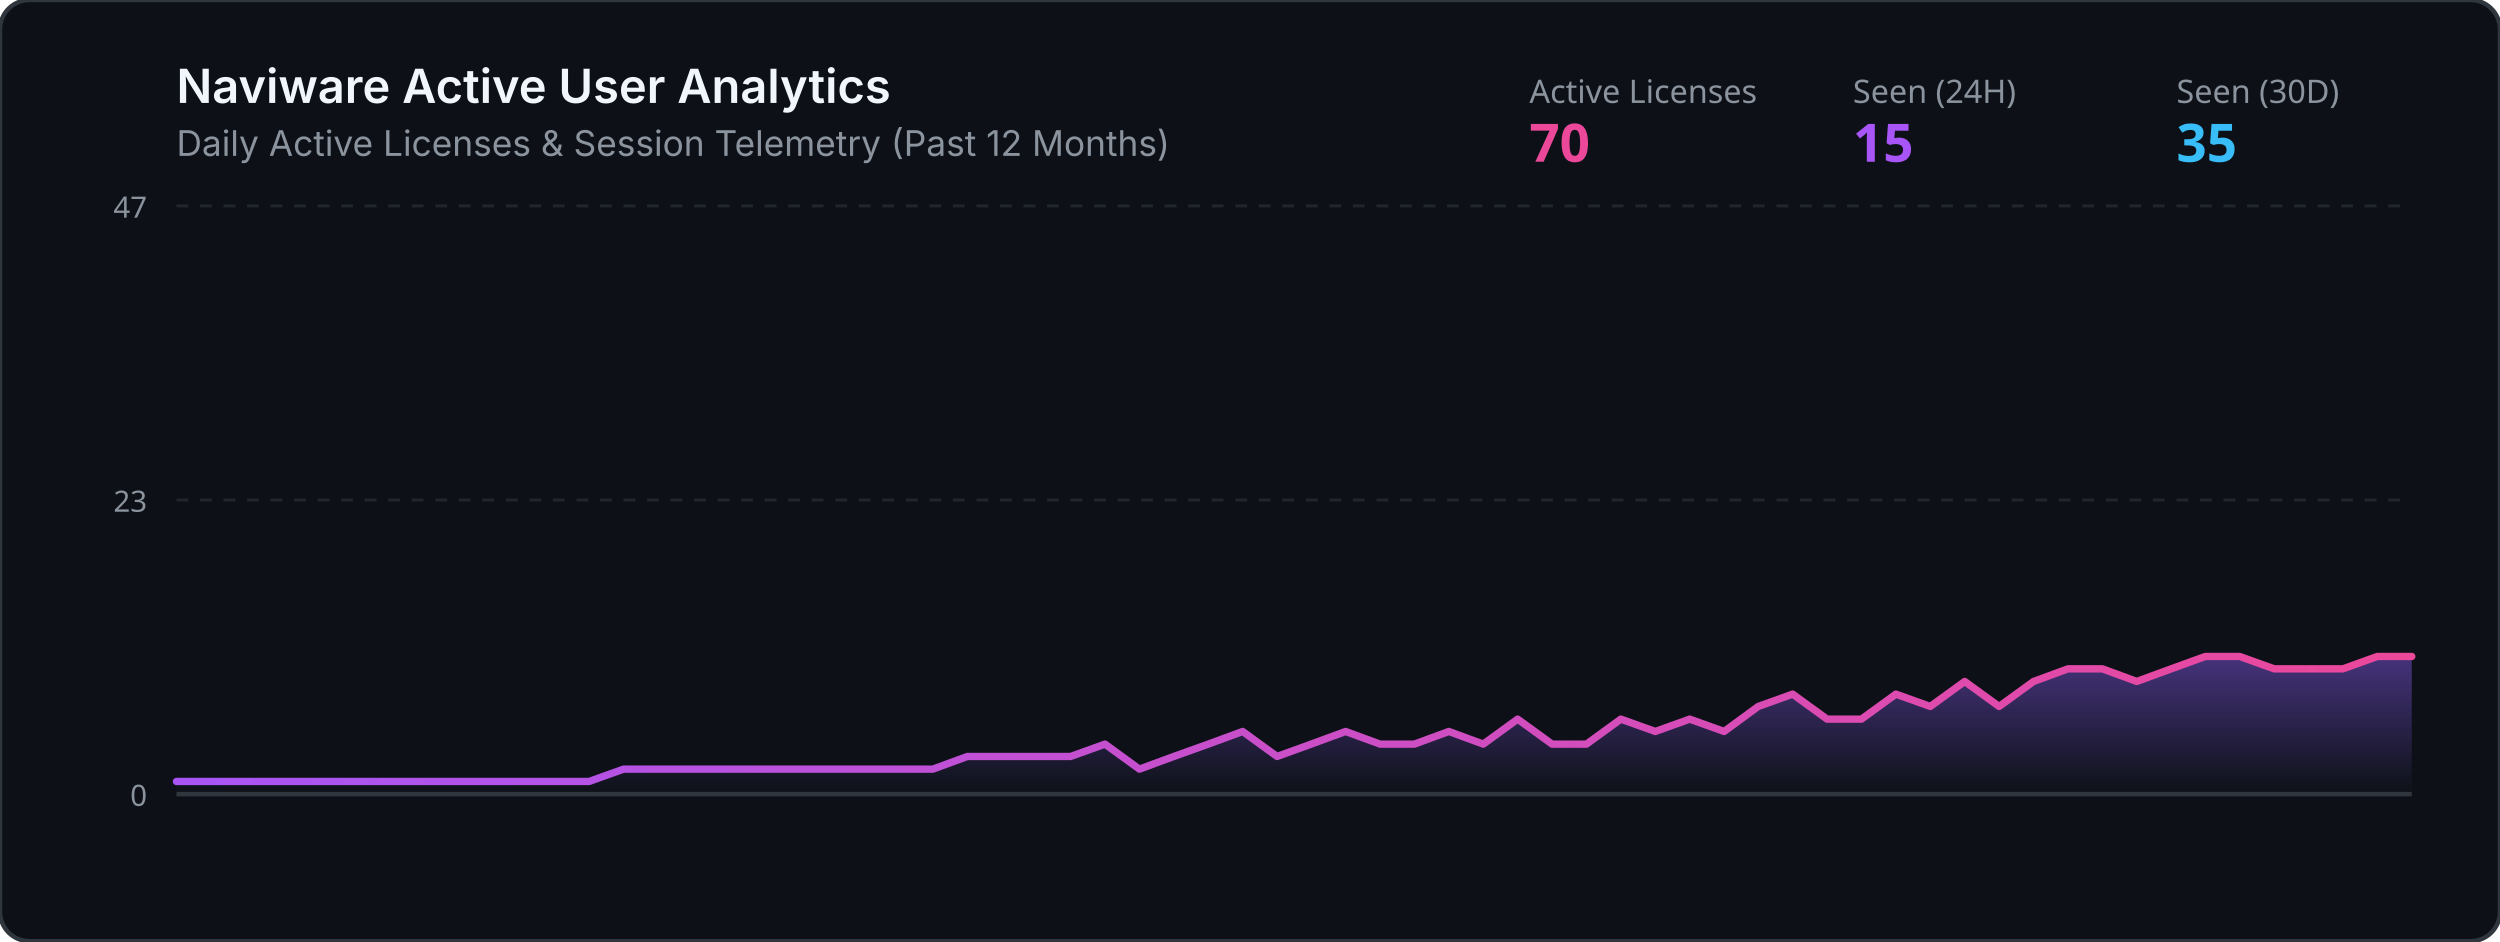
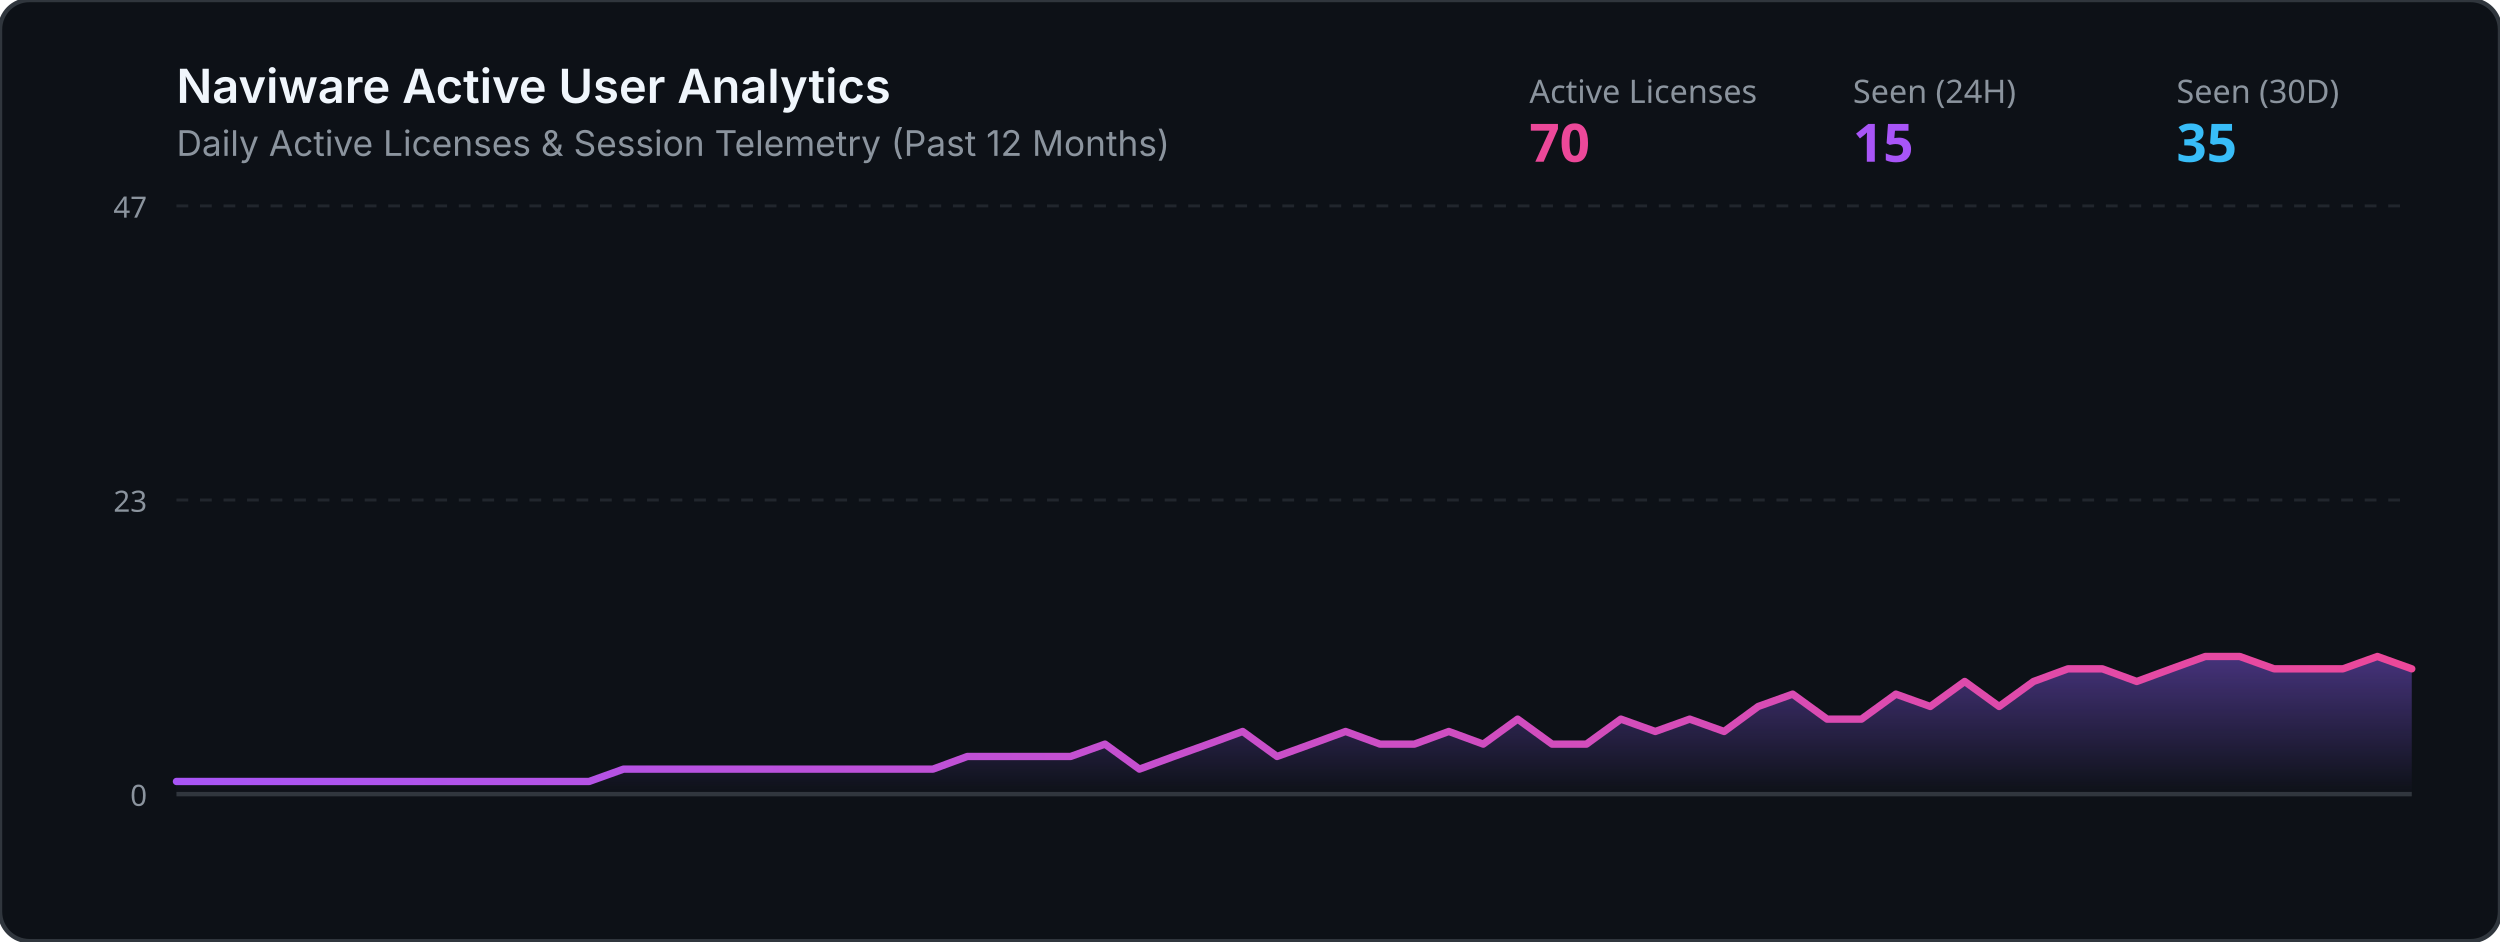
<svg xmlns="http://www.w3.org/2000/svg" viewBox="0 0 850 320" width="100%" height="320">
  <defs>
    <linearGradient id="grad" x1="0%" y1="0%" x2="0%" y2="100%">
      <stop offset="0%" stop-color="#8b5cf6" stop-opacity="0.45" />
      <stop offset="100%" stop-color="#8b5cf6" stop-opacity="0.0" />
    </linearGradient>
    <linearGradient id="lineGrad" x1="0%" y1="0%" x2="100%" y2="0%">
      <stop offset="0%" stop-color="#a855f7" />
      <stop offset="100%" stop-color="#ec4899" />
    </linearGradient>
  </defs>
  <rect width="850" height="320" rx="10" fill="#0d1117" stroke="#30363d" stroke-width="1.5" />
  <text x="60" y="35" fill="#f0f6fc" font-family="-apple-system,BlinkMacSystemFont,Segoe UI,sans-serif" font-size="16" font-weight="600">Naviware Active User Analytics</text>
  <text x="60" y="53" fill="#8b949e" font-family="-apple-system,BlinkMacSystemFont,Segoe UI,sans-serif" font-size="12">Daily Active Licenses &amp; Session Telemetry (Past 12 Months)</text>
  <text x="520" y="35" fill="#8b949e" font-family="sans-serif" font-size="11">Active Licenses</text>
  <text x="520" y="55" fill="#ec4899" font-family="sans-serif" font-size="18" font-weight="bold">70</text>
  <text x="630" y="35" fill="#8b949e" font-family="sans-serif" font-size="11">Seen (24H)</text>
  <text x="630" y="55" fill="#a855f7" font-family="sans-serif" font-size="18" font-weight="bold">15</text>
  <text x="740" y="35" fill="#8b949e" font-family="sans-serif" font-size="11">Seen (30D)</text>
  <text x="740" y="55" fill="#38bdf8" font-family="sans-serif" font-size="18" font-weight="bold">35</text>
  <line x1="60" y1="70" x2="820" y2="70" stroke="#21262d" stroke-width="1" stroke-dasharray="4" />
  <line x1="60" y1="170.0" x2="820" y2="170.0" stroke="#21262d" stroke-width="1" stroke-dasharray="4" />
  <line x1="60" y1="270" x2="820" y2="270" stroke="#30363d" stroke-width="1.5" />
  <text x="50" y="74" fill="#8b949e" font-family="sans-serif" font-size="10" text-anchor="end">47</text>
  <text x="50" y="174.0" fill="#8b949e" font-family="sans-serif" font-size="10" text-anchor="end">23</text>
  <text x="50" y="274" fill="#8b949e" font-family="sans-serif" font-size="10" text-anchor="end">0</text>
-   <polygon points="60,270 60.0,265.7 71.7,265.7 83.4,265.7 95.1,265.7 106.8,265.7 118.5,265.7 130.2,265.7 141.8,265.7 153.5,265.7 165.2,265.7 176.9,265.7 188.6,265.7 200.3,265.7 212.0,261.5 223.7,261.5 235.4,261.5 247.1,261.5 258.8,261.5 270.5,261.5 282.2,261.5 293.8,261.5 305.5,261.5 317.2,261.5 328.9,257.2 340.6,257.2 352.3,257.2 364.0,257.2 375.7,253.0 387.4,261.5 399.1,257.2 410.8,253.0 422.5,248.7 434.2,257.2 445.8,253.0 457.5,248.7 469.2,253.0 480.9,253.0 492.6,248.7 504.3,253.0 516.0,244.5 527.7,253.0 539.4,253.0 551.1,244.5 562.8,248.7 574.5,244.5 586.2,248.7 597.8,240.2 609.5,236.0 621.2,244.5 632.9,244.5 644.6,236.0 656.3,240.2 668.0,231.7 679.7,240.2 691.4,231.7 703.1,227.4 714.8,227.4 726.5,231.7 738.2,227.4 749.8,223.2 761.5,223.2 773.2,227.4 784.9,227.4 796.6,227.4 808.3,223.2 820.0,223.2 820,270" fill="url(#grad)" />
-   <polyline points="60.0,265.7 71.7,265.7 83.4,265.7 95.1,265.7 106.8,265.7 118.5,265.7 130.2,265.7 141.8,265.7 153.5,265.7 165.2,265.7 176.9,265.7 188.6,265.7 200.3,265.7 212.0,261.5 223.7,261.5 235.4,261.5 247.1,261.5 258.8,261.5 270.5,261.5 282.2,261.5 293.8,261.5 305.5,261.5 317.2,261.5 328.9,257.2 340.6,257.2 352.3,257.2 364.0,257.2 375.7,253.0 387.4,261.5 399.1,257.2 410.8,253.0 422.5,248.7 434.2,257.2 445.8,253.0 457.5,248.7 469.2,253.0 480.9,253.0 492.6,248.7 504.3,253.0 516.0,244.5 527.7,253.0 539.4,253.0 551.1,244.5 562.8,248.7 574.5,244.5 586.2,248.7 597.8,240.2 609.5,236.0 621.2,244.5 632.9,244.5 644.6,236.0 656.3,240.2 668.0,231.7 679.7,240.2 691.4,231.7 703.1,227.4 714.8,227.4 726.5,231.7 738.2,227.4 749.8,223.2 761.5,223.2 773.2,227.4 784.9,227.4 796.6,227.4 808.3,223.2 820.0,223.2" fill="none" stroke="url(#lineGrad)" stroke-width="2.5" stroke-linecap="round" stroke-linejoin="round" />
+   <polygon points="60,270 60.0,265.7 71.7,265.7 83.4,265.7 95.1,265.7 106.8,265.7 118.5,265.7 130.2,265.7 141.8,265.7 153.5,265.7 165.2,265.7 176.9,265.7 188.6,265.7 200.3,265.7 212.0,261.5 223.7,261.5 235.4,261.5 247.1,261.5 258.8,261.5 270.5,261.5 282.2,261.5 293.8,261.5 305.5,261.5 317.2,261.5 328.9,257.2 340.6,257.2 352.3,257.2 364.0,257.2 375.7,253.0 387.4,261.5 399.1,257.2 410.8,253.0 422.5,248.7 434.2,257.2 445.8,253.0 457.5,248.7 469.2,253.0 480.9,253.0 492.6,248.7 504.3,253.0 516.0,244.5 527.7,253.0 539.4,253.0 551.1,244.5 562.8,248.7 574.5,244.5 586.2,248.7 597.8,240.2 609.5,236.0 621.2,244.5 632.9,244.5 644.6,236.0 656.3,240.2 668.0,231.7 679.7,240.2 691.4,231.7 703.1,227.4 714.8,227.4 726.5,231.7 738.2,227.4 749.8,223.2 761.5,223.2 773.2,227.4 784.9,227.4 796.6,227.4 808.3,223.2 820.0,227.4 820,270" fill="url(#grad)" />
+   <polyline points="60.0,265.7 71.7,265.7 83.4,265.7 95.1,265.7 106.8,265.7 118.5,265.7 130.2,265.7 141.8,265.7 153.5,265.7 165.2,265.7 176.9,265.7 188.6,265.7 200.3,265.7 212.0,261.5 223.7,261.5 235.4,261.5 247.1,261.5 258.8,261.5 270.5,261.5 282.2,261.5 293.8,261.5 305.5,261.5 317.2,261.5 328.9,257.2 340.6,257.2 352.3,257.2 364.0,257.2 375.7,253.0 387.4,261.5 399.1,257.2 410.8,253.0 422.5,248.7 434.2,257.2 445.8,253.0 457.5,248.7 469.2,253.0 480.9,253.0 492.6,248.7 504.3,253.0 516.0,244.5 527.7,253.0 539.4,253.0 551.1,244.5 562.8,248.7 574.5,244.5 586.2,248.7 597.8,240.2 609.5,236.0 621.2,244.5 632.9,244.5 644.6,236.0 656.3,240.2 668.0,231.7 679.7,240.2 691.4,231.7 703.1,227.4 714.8,227.4 726.5,231.7 738.2,227.4 749.8,223.2 761.5,223.2 773.2,227.4 784.9,227.4 796.6,227.4 808.3,223.2 820.0,227.4" fill="none" stroke="url(#lineGrad)" stroke-width="2.5" stroke-linecap="round" stroke-linejoin="round" />
</svg>
